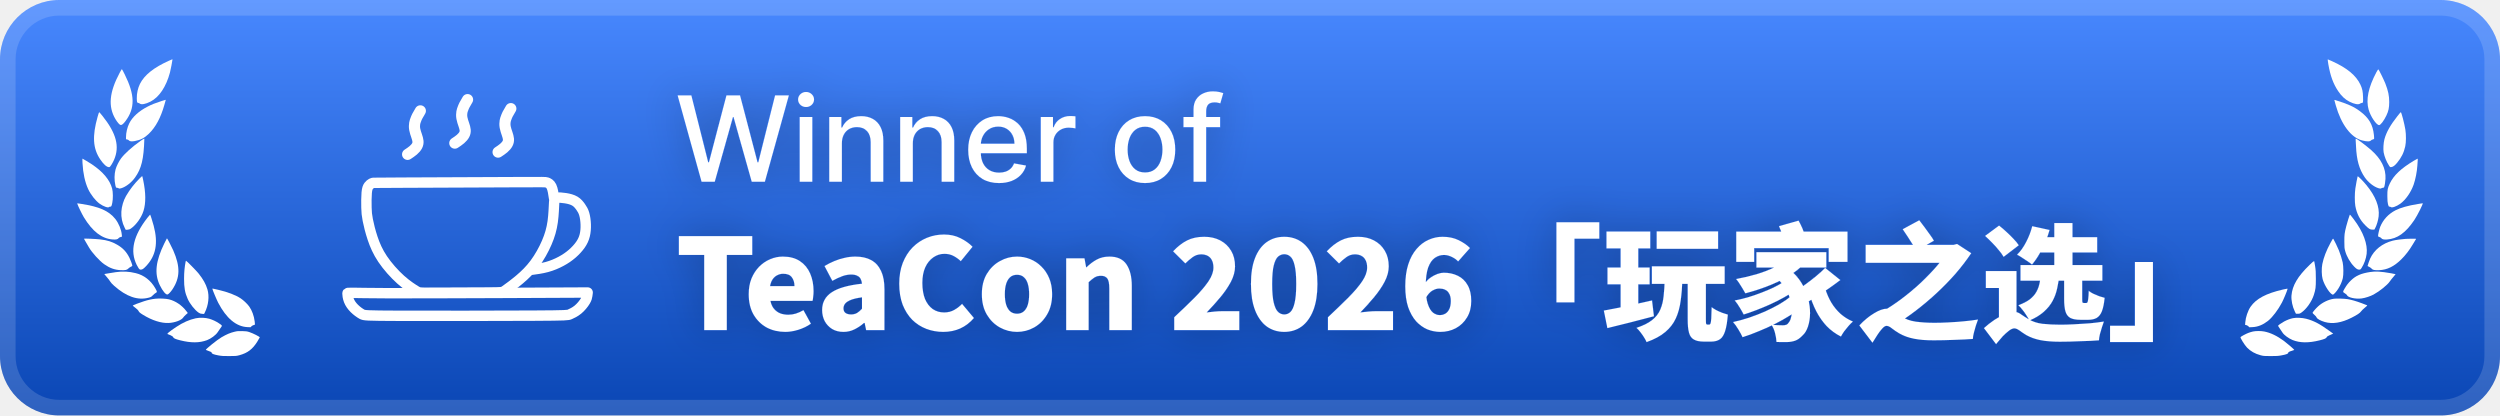
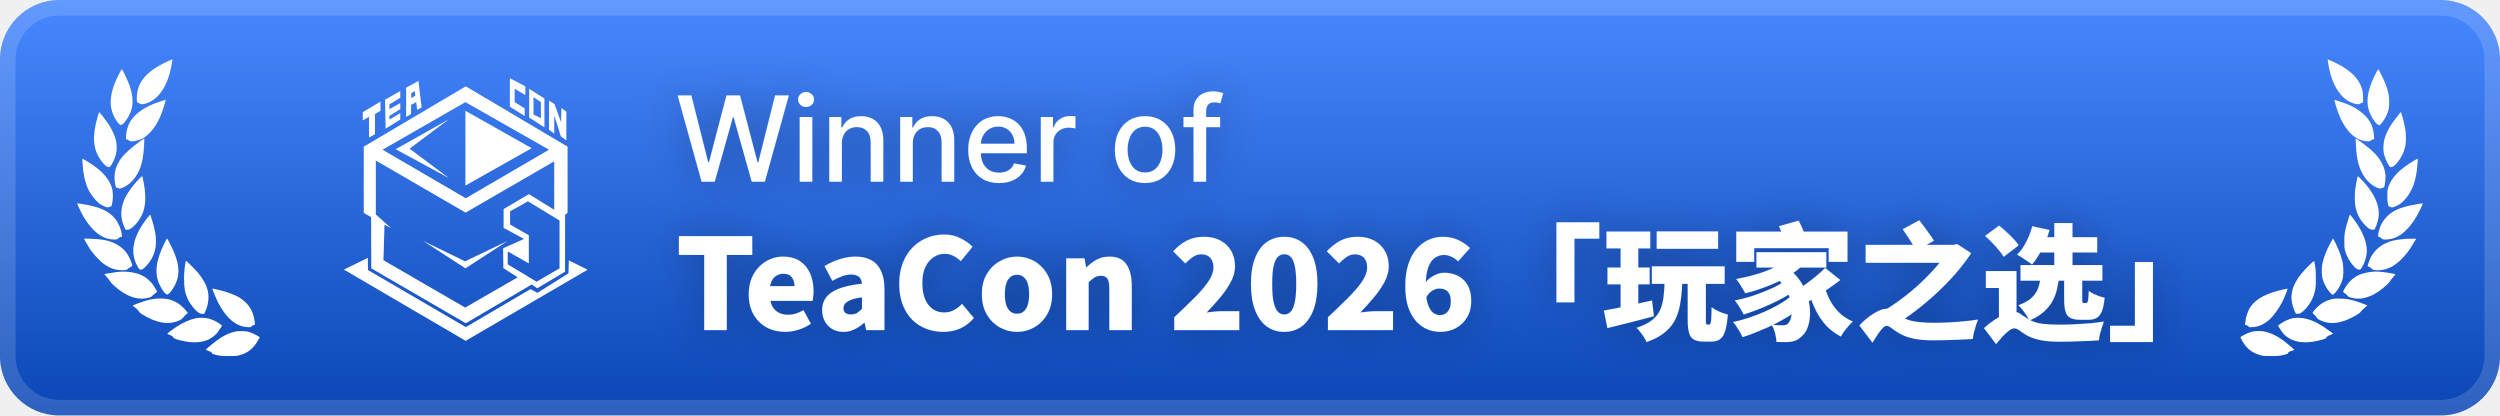
<svg xmlns="http://www.w3.org/2000/svg" width="337" height="56" viewBox="0 0 337 56" fill="none">
  <rect width="337" height="56" rx="8" fill="url(#paint0_linear_18_554)" />
  <rect x="1.05" y="1.05" width="334.9" height="53.9" rx="6.95" stroke="white" stroke-opacity="0.15" stroke-width="2.1" />
  <path d="M22.783 8.183C20.728 9.104 19.471 10.106 18.87 11.3C18.588 11.862 18.43 12.583 18.439 13.252C18.448 13.768 18.473 13.853 18.627 13.87C18.695 13.879 18.797 13.921 18.853 13.968C19.066 14.134 19.624 14.032 20.272 13.704C21.444 13.116 22.399 11.696 22.907 9.786C23.005 9.415 23.252 8.149 23.252 8.013C23.252 7.979 23.184 8.004 22.783 8.183Z" fill="white" />
  <path d="M16.137 9.799C14.73 12.438 14.551 14.348 15.561 16.053C15.809 16.471 16.099 16.812 16.244 16.846C16.401 16.888 16.619 16.722 16.913 16.326C18.226 14.578 18.196 12.805 16.802 10.008C16.614 9.629 16.444 9.317 16.427 9.317C16.41 9.317 16.278 9.535 16.137 9.799Z" fill="white" />
  <path d="M21.768 13.623C20.907 13.9 20.447 14.088 19.884 14.377C18.72 14.979 17.859 15.759 17.433 16.607C17.156 17.157 16.985 17.882 16.985 18.504V18.773L17.139 18.798C17.22 18.815 17.322 18.866 17.36 18.913C17.488 19.058 17.714 19.092 18.136 19.02C18.938 18.879 19.471 18.606 20.067 18.027C20.984 17.14 21.662 15.874 22.148 14.169C22.242 13.832 22.327 13.534 22.335 13.504C22.361 13.435 22.365 13.431 21.768 13.623Z" fill="white" />
  <path d="M13.157 15.742C12.415 18.355 12.522 20.034 13.52 21.497C13.976 22.17 14.389 22.532 14.696 22.532C14.794 22.532 14.845 22.481 15.012 22.221C15.123 22.055 15.289 21.744 15.378 21.535C16.15 19.749 15.681 17.971 13.831 15.648C13.596 15.354 13.387 15.115 13.37 15.115C13.349 15.115 13.251 15.396 13.157 15.742Z" fill="white" />
  <path d="M18.925 19.003C17.77 19.83 16.794 20.712 16.312 21.36C16.03 21.74 15.69 22.417 15.579 22.831C15.4 23.496 15.395 24.272 15.557 25.001C15.621 25.274 15.638 25.303 15.728 25.303C15.788 25.303 15.898 25.333 15.975 25.372C16.107 25.436 16.141 25.436 16.35 25.372C16.956 25.193 17.719 24.609 18.188 23.952C19.07 22.729 19.377 21.467 19.458 18.726C19.458 18.649 19.322 18.721 18.925 19.003Z" fill="white" />
  <path d="M11.12 21.966C11.192 23.351 11.452 24.558 11.887 25.495C12.232 26.237 12.884 27.068 13.426 27.456C13.954 27.836 14.607 28.062 14.705 27.904C14.717 27.878 14.786 27.861 14.854 27.861C15.007 27.861 15.037 27.81 15.135 27.35C15.25 26.817 15.238 25.87 15.114 25.41C14.803 24.255 13.895 23.168 12.399 22.157C12.079 21.944 11.149 21.382 11.115 21.382C11.102 21.382 11.102 21.646 11.12 21.966Z" fill="white" />
  <path d="M18.793 24.076C18.021 24.869 17.531 25.508 16.994 26.412C16.649 26.996 16.393 27.853 16.359 28.552C16.32 29.315 16.465 30.023 16.802 30.692L16.947 30.982L17.199 30.965C17.386 30.952 17.493 30.913 17.629 30.82C18.35 30.325 19.061 29.332 19.343 28.433C19.675 27.375 19.663 25.99 19.3 24.268C19.241 23.969 19.177 23.726 19.164 23.726C19.147 23.726 18.98 23.884 18.793 24.076Z" fill="white" />
  <path d="M10.433 27.495C10.476 27.682 11.06 28.889 11.294 29.272C12.475 31.216 13.737 32.184 15.22 32.282C15.66 32.312 15.886 32.256 15.988 32.103C16.022 32.047 16.133 31.983 16.248 31.954L16.444 31.898L16.414 31.613C16.354 30.943 15.992 30.082 15.536 29.507C14.671 28.424 13.375 27.853 10.941 27.482L10.412 27.405L10.433 27.495Z" fill="white" />
  <path d="M19.88 29.345C17.974 31.787 17.505 33.834 18.422 35.697C18.507 35.867 18.631 36.084 18.695 36.174C18.801 36.319 18.844 36.344 18.972 36.344C19.189 36.344 19.317 36.264 19.68 35.884C21.018 34.482 21.342 32.785 20.715 30.423C20.553 29.826 20.268 28.927 20.234 28.927C20.217 28.927 20.059 29.115 19.88 29.345Z" fill="white" />
  <path d="M22.169 32.772C20.976 35.198 20.788 36.899 21.547 38.455C21.922 39.23 22.361 39.755 22.583 39.695C22.715 39.661 22.996 39.371 23.226 39.034C24.288 37.449 24.322 35.961 23.35 33.744C23.141 33.267 22.544 32.124 22.506 32.124C22.497 32.124 22.348 32.418 22.169 32.772Z" fill="white" />
  <path d="M11.316 32.18C11.316 32.192 11.427 32.393 11.567 32.623C11.704 32.853 11.895 33.181 11.993 33.352C12.399 34.051 13.409 35.168 14.044 35.615C14.786 36.14 15.468 36.383 16.282 36.417C16.9 36.443 17.117 36.396 17.305 36.195C17.373 36.114 17.527 36.012 17.638 35.965C17.748 35.918 17.838 35.85 17.838 35.82C17.838 35.697 17.612 35.078 17.454 34.759C17.049 33.944 16.563 33.429 15.783 32.981C15.071 32.572 14.47 32.384 13.511 32.273C12.94 32.205 11.316 32.133 11.316 32.18Z" fill="white" />
  <path d="M25.025 35.266C24.885 35.965 24.816 36.69 24.812 37.559C24.808 38.783 24.931 39.469 25.302 40.296C25.601 40.965 26.266 41.801 26.769 42.142C26.939 42.261 27.033 42.291 27.246 42.304L27.511 42.321L27.613 42.117C28.103 41.145 28.239 39.942 27.962 39.009C27.749 38.288 27.387 37.64 26.76 36.856C26.483 36.507 25.145 35.151 25.081 35.151C25.064 35.151 25.038 35.202 25.025 35.266Z" fill="white" />
  <path d="M15.621 36.685C15.327 36.728 14.862 36.801 14.581 36.852C14.304 36.899 14.069 36.941 14.057 36.941C14.048 36.941 14.197 37.12 14.389 37.338C14.581 37.555 14.79 37.828 14.854 37.947C14.926 38.08 15.127 38.297 15.391 38.531C17.041 39.994 18.571 40.518 20.033 40.13C20.345 40.049 20.396 40.019 20.609 39.802C20.737 39.67 20.916 39.525 21.005 39.478C21.201 39.376 21.197 39.333 20.946 38.885C20.336 37.807 19.424 37.095 18.307 36.822C17.378 36.592 16.559 36.553 15.621 36.685Z" fill="white" />
  <path d="M28.623 38.919C28.623 39.022 29.203 40.407 29.412 40.808C30.503 42.905 31.842 44.022 33.338 44.095L33.769 44.112L33.901 43.984C33.978 43.911 34.105 43.839 34.186 43.822C34.267 43.809 34.348 43.779 34.357 43.758C34.37 43.741 34.357 43.545 34.331 43.327C34.242 42.581 33.969 41.844 33.594 41.315C33.359 40.983 32.818 40.467 32.46 40.232C31.765 39.772 30.712 39.367 29.433 39.069C28.709 38.902 28.623 38.885 28.623 38.919Z" fill="white" />
  <path d="M20.963 40.266C20.451 40.322 19.978 40.424 19.394 40.612C18.742 40.821 17.906 41.145 17.893 41.191C17.889 41.209 18.051 41.349 18.252 41.498C18.477 41.669 18.639 41.827 18.669 41.903C18.742 42.078 18.857 42.176 19.27 42.432C20.507 43.195 21.739 43.587 22.762 43.536C23.567 43.493 24.467 43.161 24.68 42.824C24.735 42.739 24.897 42.56 25.047 42.428L25.315 42.193L25.136 41.959C24.531 41.157 23.665 40.569 22.779 40.352C22.361 40.249 21.496 40.211 20.963 40.266Z" fill="white" />
  <path d="M26.385 42.905C25.524 43.089 24.659 43.472 23.75 44.078C22.77 44.734 22.408 45.041 22.617 45.041C22.642 45.041 22.8 45.105 22.975 45.186C23.201 45.288 23.303 45.365 23.341 45.45C23.422 45.616 23.614 45.702 24.296 45.876C25.754 46.243 26.884 46.234 27.903 45.855C28.431 45.655 29.079 45.177 29.331 44.798C29.42 44.666 29.595 44.414 29.719 44.235C29.987 43.864 30 43.907 29.497 43.57C29.096 43.302 28.678 43.11 28.218 42.969C27.698 42.816 26.948 42.79 26.385 42.905Z" fill="white" />
  <path d="M31.628 44.717C31.023 44.862 30.567 45.054 29.842 45.476C29.271 45.808 27.677 47.096 27.749 47.168C27.766 47.181 27.945 47.249 28.146 47.322C28.457 47.428 28.521 47.467 28.529 47.547C28.551 47.693 28.798 47.786 29.433 47.906C29.885 47.987 30.107 48.004 30.904 47.999C31.786 47.999 31.867 47.991 32.268 47.884C33.372 47.586 34.046 47.074 34.676 46.064C34.864 45.761 35.017 45.497 35.017 45.48C35.017 45.386 34.118 44.93 33.611 44.764C33.304 44.661 33.159 44.645 32.652 44.632C32.136 44.619 31.995 44.627 31.628 44.717Z" fill="white" />
-   <path d="M54.944 20.808C55.216 20.629 55.488 20.45 55.713 20.256C55.939 20.061 56.118 19.851 56.224 19.647C56.329 19.444 56.361 19.247 56.343 19.036C56.324 18.825 56.256 18.599 56.163 18.324C56.07 18.048 55.953 17.724 55.901 17.421C55.849 17.118 55.864 16.838 55.9 16.63C55.935 16.422 55.992 16.286 56.042 16.154C56.092 16.021 56.133 15.892 56.236 15.69C56.339 15.489 56.502 15.216 56.665 14.943" stroke="white" stroke-width="1.5" stroke-linecap="round" />
-   <path d="M67.14 20.506C67.412 20.327 67.684 20.148 67.909 19.953C68.135 19.759 68.314 19.548 68.419 19.345C68.525 19.142 68.557 18.945 68.538 18.734C68.52 18.523 68.451 18.297 68.359 18.021C68.266 17.746 68.148 17.421 68.097 17.119C68.045 16.816 68.06 16.535 68.095 16.328C68.131 16.119 68.188 15.984 68.238 15.852C68.287 15.719 68.329 15.59 68.432 15.388C68.534 15.187 68.698 14.914 68.861 14.64" stroke="white" stroke-width="1.5" stroke-linecap="round" />
-   <path d="M61.307 19.294C61.579 19.115 61.85 18.936 62.076 18.741C62.301 18.547 62.481 18.336 62.586 18.133C62.692 17.93 62.723 17.733 62.705 17.522C62.687 17.311 62.618 17.085 62.525 16.809C62.432 16.534 62.315 16.209 62.264 15.906C62.212 15.604 62.226 15.323 62.262 15.115C62.298 14.907 62.355 14.772 62.404 14.639C62.454 14.507 62.496 14.377 62.599 14.176C62.701 13.975 62.864 13.701 63.028 13.428" stroke="white" stroke-width="1.5" stroke-linecap="round" />
-   <path d="M78.891 39.432C78.565 39.434 57.682 39.544 52.279 39.523C46.877 39.502 46.839 39.402 46.839 39.554C46.839 39.706 46.877 40.11 47.026 40.497C47.175 40.884 47.435 41.255 47.77 41.585C48.104 41.915 48.498 42.195 48.791 42.356C49.084 42.517 49.268 42.555 53.849 42.57C58.431 42.584 67.409 42.574 71.941 42.55C76.474 42.527 76.561 42.489 76.815 42.375C77.07 42.261 77.493 42.071 77.894 41.743C78.295 41.416 78.675 40.95 78.886 40.594C79.098 40.238 79.128 40.063 79.163 39.836C79.198 39.609 79.206 39.535 79.217 39.431C79.217 39.431 79.217 39.431 78.891 39.432Z" stroke="white" stroke-width="1.4" stroke-linecap="round" stroke-linejoin="round" />
-   <path d="M74.69 26.733C74.603 26.12 74.516 25.507 74.338 25.141C74.16 24.774 73.891 24.656 73.71 24.596C73.528 24.537 73.434 24.536 69.588 24.553C65.742 24.569 58.145 24.603 54.317 24.62C50.489 24.637 50.43 24.639 50.359 24.645C50.288 24.652 50.205 24.663 50.088 24.725C49.971 24.786 49.821 24.897 49.697 25.063C49.574 25.229 49.48 25.443 49.432 25.978C49.384 26.513 49.382 27.365 49.398 27.987C49.413 28.609 49.447 29 49.575 29.651C49.702 30.302 49.924 31.211 50.228 32.121C50.533 33.031 50.921 33.941 51.575 34.914C52.23 35.888 53.152 36.926 54.012 37.696C54.873 38.466 55.672 38.968 56.087 39.219C56.502 39.47 56.534 39.47 58.402 39.464C60.27 39.458 63.974 39.447 65.841 39.435C67.709 39.423 67.741 39.411 68.142 39.125C68.543 38.84 69.314 38.281 70.044 37.665C70.774 37.049 71.462 36.377 72.091 35.53C72.72 34.684 73.29 33.663 73.702 32.706C74.115 31.749 74.366 30.871 74.504 29.89C74.642 28.909 74.666 27.817 74.702 27.251C74.738 26.685 74.785 26.637 75.042 26.627C75.3 26.616 75.766 26.643 76.229 26.715C76.692 26.788 77.151 26.907 77.499 27.116C77.847 27.326 78.085 27.627 78.282 27.909C78.48 28.191 78.638 28.454 78.753 28.843C78.868 29.233 78.941 29.747 78.957 30.259C78.974 30.771 78.935 31.28 78.823 31.733C78.711 32.186 78.527 32.583 78.239 32.995C77.95 33.406 77.559 33.831 77.123 34.208C76.686 34.586 76.205 34.916 75.637 35.221C75.07 35.526 74.415 35.806 73.713 35.996C73.011 36.186 72.261 36.287 71.511 36.387" stroke="white" stroke-width="1.4" stroke-linecap="round" />
+   <path d="M68.727 10.542V14.381L70.733 15.645V14.603L69.374 13.766V11.964L70.813 12.817V11.637L68.727 10.542Z" fill="white" />
+   <path d="M71.333 11.98V15.851L73.388 17.163V13.275L71.333 11.98ZM72.915 15.93L71.919 15.441V13.094L72.915 13.766V15.93Z" fill="white" />
+   <path d="M74.003 13.559V17.494L74.714 18.016V15.567L75.6 18.38L76.343 18.917V15.045L75.678 14.572L75.632 16.467L74.747 14.034L74.003 13.559Z" fill="white" />
+   <path d="M48.902 15.114L51.288 13.692V14.934L50.546 15.367V18.1L49.739 18.542V15.745L48.902 16.236V15.114Z" fill="white" />
+   <path d="M51.905 13.439L53.958 12.27V13.17L52.489 14.07V14.719L53.958 13.897V14.719L52.489 15.619V16.117L53.958 15.241V16.117L51.983 17.342L51.905 13.439Z" fill="white" />
+   <path d="M56.408 10.911L54.749 11.811V15.761L55.413 15.381V14.148L56.093 13.764L56.235 14.805L56.835 14.497L56.408 10.909V10.911ZM55.428 13.233V12.569L55.917 12.269L55.98 12.9L55.427 13.231L55.428 13.233Z" fill="white" />
+   <path d="M57.035 32.473L62.738 36.17L68.442 32.473L62.686 35.223L57.035 32.473Z" fill="white" />
+   <path d="M53.336 20.117L60.51 24.005L55.211 20.039L60.51 16.072L53.336 20.117Z" fill="white" />
+   <path d="M62.738 14.934V25.016L71.666 19.975L62.738 14.934Z" fill="white" />
+   <path d="M62.786 11.637L49.035 19.769V28.702L50.027 29.273L50.047 36.17L62.788 43.575L71.668 38.35L72.421 38.856L76.171 36.623V28.955L76.508 28.702V19.769L62.786 11.637ZM62.738 13.766L74.003 20.181L62.785 26.723L51.566 20.181L62.736 13.766H62.738ZM62.702 41.459L51.689 35.077L51.831 30.305L52.716 30.747L50.661 28.914V21.645L62.764 28.661L74.71 21.741V28.283L71.297 26.166L67.891 28.181L67.885 30.716L70.628 32.209L67.821 33.464L67.85 36.139L69.78 37.383L62.702 41.459ZM75.427 36.17L72.33 37.972L68.442 35.633V33.895L71.286 35.506V31.714L68.758 30.261V28.491L71.16 27.131L75.425 29.722V36.169L75.427 36.17Z" fill="white" />
+   <path d="M49.582 34.759L46.358 36.339L62.771 45.945L79.202 36.361L76.674 35.097L76.632 36.845L72.439 39.478L71.513 38.973L62.786 44.092L49.603 36.403L49.582 34.759Z" fill="white" />
  <g filter="url(#filter0_d_18_554)">
    <path d="M94.574 24.5L91.347 12.864H93.194L95.461 21.875H95.569L97.927 12.864H99.756L102.114 21.881H102.222L104.483 12.864H106.336L103.103 24.5H101.336L98.887 15.784H98.796L96.347 24.5H94.574ZM107.8 24.5V15.773H109.499V24.5H107.8ZM108.658 14.426C108.363 14.426 108.109 14.328 107.897 14.131C107.689 13.93 107.584 13.691 107.584 13.415C107.584 13.134 107.689 12.896 107.897 12.699C108.109 12.498 108.363 12.398 108.658 12.398C108.954 12.398 109.206 12.498 109.414 12.699C109.626 12.896 109.732 13.134 109.732 13.415C109.732 13.691 109.626 13.93 109.414 14.131C109.206 14.328 108.954 14.426 108.658 14.426ZM113.483 19.318V24.5H111.785V15.773H113.415V17.193H113.523C113.724 16.731 114.038 16.36 114.466 16.079C114.898 15.799 115.442 15.659 116.097 15.659C116.692 15.659 117.213 15.784 117.66 16.034C118.107 16.28 118.453 16.648 118.699 17.136C118.946 17.625 119.069 18.229 119.069 18.949V24.5H117.37V19.153C117.37 18.521 117.205 18.026 116.876 17.671C116.546 17.311 116.093 17.131 115.518 17.131C115.124 17.131 114.773 17.216 114.466 17.386C114.163 17.557 113.923 17.807 113.745 18.136C113.571 18.462 113.483 18.856 113.483 19.318ZM123.046 19.318V24.5H121.347V15.773H122.978V17.193H123.086C123.287 16.731 123.601 16.36 124.029 16.079C124.461 15.799 125.004 15.659 125.66 15.659C126.254 15.659 126.775 15.784 127.222 16.034C127.669 16.28 128.016 16.648 128.262 17.136C128.508 17.625 128.631 18.229 128.631 18.949V24.5H126.932V19.153C126.932 18.521 126.768 18.026 126.438 17.671C126.108 17.311 125.656 17.131 125.08 17.131C124.686 17.131 124.336 17.216 124.029 17.386C123.726 17.557 123.485 17.807 123.307 18.136C123.133 18.462 123.046 18.856 123.046 19.318ZM134.671 24.676C133.811 24.676 133.071 24.492 132.449 24.125C131.832 23.754 131.355 23.233 131.018 22.562C130.684 21.888 130.518 21.099 130.518 20.193C130.518 19.299 130.684 18.511 131.018 17.829C131.355 17.148 131.824 16.616 132.427 16.233C133.033 15.85 133.741 15.659 134.552 15.659C135.044 15.659 135.521 15.741 135.983 15.903C136.446 16.066 136.86 16.322 137.228 16.671C137.595 17.019 137.885 17.472 138.097 18.028C138.309 18.581 138.415 19.254 138.415 20.046V20.648H131.478V19.375H136.751C136.751 18.928 136.66 18.532 136.478 18.188C136.296 17.839 136.04 17.564 135.711 17.364C135.385 17.163 135.002 17.062 134.563 17.062C134.086 17.062 133.669 17.18 133.313 17.415C132.961 17.646 132.688 17.949 132.495 18.324C132.305 18.695 132.211 19.099 132.211 19.534V20.528C132.211 21.112 132.313 21.608 132.518 22.017C132.726 22.426 133.016 22.739 133.387 22.954C133.758 23.167 134.192 23.273 134.688 23.273C135.01 23.273 135.304 23.227 135.569 23.136C135.834 23.042 136.063 22.901 136.256 22.716C136.449 22.53 136.597 22.301 136.699 22.028L138.307 22.318C138.179 22.792 137.947 23.206 137.614 23.562C137.285 23.915 136.87 24.189 136.37 24.386C135.874 24.579 135.307 24.676 134.671 24.676ZM140.3 24.5V15.773H141.942V17.159H142.033C142.192 16.689 142.473 16.32 142.874 16.051C143.279 15.778 143.738 15.642 144.249 15.642C144.355 15.642 144.48 15.646 144.624 15.653C144.772 15.661 144.887 15.671 144.971 15.682V17.307C144.903 17.288 144.781 17.267 144.607 17.244C144.433 17.218 144.259 17.204 144.084 17.204C143.683 17.204 143.325 17.29 143.01 17.46C142.7 17.627 142.454 17.86 142.272 18.159C142.09 18.454 141.999 18.792 141.999 19.171V24.5H140.3ZM154.351 24.676C153.533 24.676 152.819 24.489 152.209 24.114C151.599 23.739 151.126 23.214 150.789 22.54C150.452 21.866 150.283 21.078 150.283 20.176C150.283 19.271 150.452 18.479 150.789 17.801C151.126 17.123 151.599 16.597 152.209 16.222C152.819 15.847 153.533 15.659 154.351 15.659C155.17 15.659 155.884 15.847 156.493 16.222C157.103 16.597 157.577 17.123 157.914 17.801C158.251 18.479 158.42 19.271 158.42 20.176C158.42 21.078 158.251 21.866 157.914 22.54C157.577 23.214 157.103 23.739 156.493 24.114C155.884 24.489 155.17 24.676 154.351 24.676ZM154.357 23.25C154.887 23.25 155.327 23.11 155.675 22.829C156.024 22.549 156.281 22.176 156.448 21.71C156.618 21.244 156.704 20.731 156.704 20.171C156.704 19.614 156.618 19.102 156.448 18.636C156.281 18.167 156.024 17.79 155.675 17.506C155.327 17.222 154.887 17.079 154.357 17.079C153.823 17.079 153.38 17.222 153.028 17.506C152.679 17.79 152.42 18.167 152.249 18.636C152.082 19.102 151.999 19.614 151.999 20.171C151.999 20.731 152.082 21.244 152.249 21.71C152.42 22.176 152.679 22.549 153.028 22.829C153.38 23.11 153.823 23.25 154.357 23.25ZM164.469 15.773V17.136H159.537V15.773H164.469ZM160.89 24.5V14.761C160.89 14.216 161.009 13.763 161.248 13.403C161.486 13.04 161.803 12.769 162.197 12.591C162.59 12.409 163.019 12.318 163.481 12.318C163.822 12.318 164.113 12.347 164.356 12.403C164.598 12.456 164.778 12.506 164.895 12.551L164.498 13.926C164.418 13.903 164.316 13.877 164.191 13.847C164.066 13.812 163.914 13.796 163.736 13.796C163.323 13.796 163.028 13.898 162.85 14.102C162.676 14.307 162.589 14.602 162.589 14.989V24.5H160.89Z" fill="white" />
    <path d="M94.928 44.5V34.368H91.511V31.835H101.405V34.368H97.971V44.5H94.928ZM105.858 44.738C104.929 44.738 104.09 44.54 103.342 44.143C102.605 43.735 102.016 43.151 101.574 42.392C101.143 41.633 100.928 40.72 100.928 39.655C100.928 38.873 101.053 38.17 101.302 37.547C101.563 36.924 101.908 36.391 102.339 35.949C102.781 35.507 103.274 35.173 103.818 34.946C104.373 34.708 104.94 34.589 105.518 34.589C106.447 34.589 107.218 34.793 107.83 35.201C108.442 35.609 108.901 36.164 109.207 36.867C109.513 37.57 109.666 38.363 109.666 39.247C109.666 39.519 109.649 39.774 109.615 40.012C109.592 40.25 109.564 40.431 109.53 40.556H103.852C103.943 40.998 104.101 41.355 104.328 41.627C104.555 41.899 104.832 42.103 105.161 42.239C105.49 42.364 105.858 42.426 106.266 42.426C106.617 42.426 106.957 42.375 107.286 42.273C107.615 42.171 107.955 42.018 108.306 41.814L109.309 43.633C108.81 43.984 108.249 44.256 107.626 44.449C107.014 44.642 106.425 44.738 105.858 44.738ZM103.801 38.567H107.099C107.099 38.091 106.98 37.694 106.742 37.377C106.515 37.06 106.124 36.901 105.569 36.901C105.297 36.901 105.036 36.963 104.787 37.088C104.549 37.201 104.339 37.383 104.158 37.632C103.988 37.87 103.869 38.182 103.801 38.567ZM113.698 44.738C113.109 44.738 112.599 44.608 112.168 44.347C111.738 44.075 111.403 43.718 111.165 43.276C110.939 42.823 110.825 42.33 110.825 41.797C110.825 40.777 111.25 39.984 112.1 39.417C112.95 38.839 114.316 38.448 116.197 38.244C116.175 37.983 116.112 37.762 116.01 37.581C115.908 37.388 115.75 37.247 115.534 37.156C115.33 37.054 115.064 37.003 114.735 37.003C114.35 37.003 113.953 37.077 113.545 37.224C113.137 37.371 112.69 37.581 112.202 37.853L111.148 35.864C111.579 35.603 112.015 35.382 112.457 35.201C112.911 35.008 113.375 34.861 113.851 34.759C114.327 34.646 114.815 34.589 115.313 34.589C116.152 34.589 116.86 34.748 117.438 35.065C118.016 35.382 118.458 35.87 118.764 36.527C119.07 37.173 119.223 38 119.223 39.009V44.5H116.758L116.554 43.531H116.469C116.073 43.882 115.642 44.171 115.177 44.398C114.724 44.625 114.231 44.738 113.698 44.738ZM114.735 42.392C115.041 42.392 115.308 42.324 115.534 42.188C115.761 42.052 115.982 41.865 116.197 41.627V40.08C115.574 40.159 115.075 40.273 114.701 40.42C114.339 40.567 114.078 40.737 113.919 40.93C113.772 41.123 113.698 41.332 113.698 41.559C113.698 41.842 113.789 42.052 113.97 42.188C114.163 42.324 114.418 42.392 114.735 42.392ZM127.153 44.738C126.348 44.738 125.589 44.602 124.875 44.33C124.161 44.058 123.526 43.65 122.971 43.106C122.427 42.551 121.996 41.871 121.679 41.066C121.373 40.25 121.22 39.309 121.22 38.244C121.22 37.19 121.379 36.255 121.696 35.439C122.025 34.612 122.467 33.915 123.022 33.348C123.589 32.781 124.235 32.351 124.96 32.056C125.685 31.761 126.45 31.614 127.255 31.614C128.082 31.614 128.819 31.778 129.465 32.107C130.122 32.436 130.666 32.821 131.097 33.263L129.516 35.201C129.199 34.906 128.864 34.668 128.513 34.487C128.162 34.306 127.759 34.215 127.306 34.215C126.762 34.215 126.263 34.374 125.81 34.691C125.357 34.997 124.994 35.445 124.722 36.034C124.461 36.612 124.331 37.315 124.331 38.142C124.331 38.981 124.45 39.7 124.688 40.301C124.937 40.89 125.283 41.344 125.725 41.661C126.167 41.967 126.683 42.12 127.272 42.12C127.782 42.12 128.235 42.007 128.632 41.78C129.04 41.553 129.391 41.281 129.686 40.964L131.284 42.868C130.751 43.491 130.134 43.962 129.431 44.279C128.74 44.585 127.98 44.738 127.153 44.738ZM137.098 44.738C136.282 44.738 135.511 44.54 134.786 44.143C134.06 43.735 133.471 43.151 133.018 42.392C132.576 41.633 132.355 40.72 132.355 39.655C132.355 38.59 132.576 37.683 133.018 36.935C133.471 36.176 134.06 35.598 134.786 35.201C135.511 34.793 136.282 34.589 137.098 34.589C137.71 34.589 138.299 34.702 138.866 34.929C139.432 35.156 139.937 35.49 140.379 35.932C140.821 36.363 141.172 36.89 141.433 37.513C141.693 38.136 141.824 38.85 141.824 39.655C141.824 40.72 141.597 41.633 141.144 42.392C140.702 43.151 140.118 43.735 139.393 44.143C138.679 44.54 137.914 44.738 137.098 44.738ZM137.098 42.29C137.472 42.29 137.778 42.182 138.016 41.967C138.265 41.752 138.446 41.446 138.56 41.049C138.673 40.652 138.73 40.188 138.73 39.655C138.73 39.122 138.673 38.663 138.56 38.278C138.446 37.881 138.265 37.575 138.016 37.36C137.778 37.145 137.472 37.037 137.098 37.037C136.724 37.037 136.412 37.145 136.163 37.36C135.925 37.575 135.743 37.881 135.619 38.278C135.505 38.663 135.449 39.122 135.449 39.655C135.449 40.188 135.505 40.652 135.619 41.049C135.743 41.446 135.925 41.752 136.163 41.967C136.412 42.182 136.724 42.29 137.098 42.29ZM143.723 44.5V34.827H146.188L146.409 36.034H146.46C146.857 35.637 147.304 35.297 147.803 35.014C148.313 34.731 148.897 34.589 149.554 34.589C150.608 34.589 151.373 34.94 151.849 35.643C152.325 36.346 152.563 37.303 152.563 38.516V44.5H149.537V38.89C149.537 38.221 149.446 37.768 149.265 37.53C149.084 37.292 148.8 37.173 148.415 37.173C148.075 37.173 147.786 37.247 147.548 37.394C147.31 37.541 147.044 37.757 146.749 38.04V44.5H143.723ZM158.287 44.5V42.766C159.307 41.814 160.214 40.941 161.007 40.148C161.812 39.343 162.441 38.607 162.894 37.938C163.348 37.269 163.574 36.646 163.574 36.068C163.574 35.671 163.506 35.343 163.37 35.082C163.246 34.821 163.059 34.623 162.809 34.487C162.56 34.351 162.265 34.283 161.925 34.283C161.495 34.283 161.104 34.413 160.752 34.674C160.412 34.923 160.089 35.201 159.783 35.507L158.134 33.875C158.758 33.218 159.387 32.73 160.021 32.413C160.667 32.084 161.438 31.92 162.333 31.92C163.149 31.92 163.869 32.084 164.492 32.413C165.116 32.742 165.603 33.206 165.954 33.807C166.306 34.396 166.481 35.093 166.481 35.898C166.481 36.578 166.294 37.275 165.92 37.989C165.546 38.692 165.065 39.394 164.475 40.097C163.897 40.788 163.291 41.463 162.656 42.12C162.974 42.075 163.325 42.035 163.71 42.001C164.107 41.967 164.447 41.95 164.73 41.95H167.059V44.5H158.287ZM173.118 44.738C172.222 44.738 171.435 44.494 170.755 44.007C170.086 43.508 169.565 42.783 169.191 41.831C168.817 40.868 168.63 39.683 168.63 38.278C168.63 36.873 168.817 35.7 169.191 34.759C169.565 33.818 170.086 33.11 170.755 32.634C171.435 32.158 172.222 31.92 173.118 31.92C174.013 31.92 174.795 32.158 175.464 32.634C176.132 33.11 176.654 33.818 177.028 34.759C177.402 35.7 177.589 36.873 177.589 38.278C177.589 39.683 177.402 40.868 177.028 41.831C176.654 42.783 176.132 43.508 175.464 44.007C174.795 44.494 174.013 44.738 173.118 44.738ZM173.118 42.392C173.424 42.392 173.696 42.284 173.934 42.069C174.183 41.842 174.376 41.434 174.512 40.845C174.659 40.244 174.733 39.389 174.733 38.278C174.733 37.167 174.659 36.323 174.512 35.745C174.376 35.167 174.183 34.776 173.934 34.572C173.696 34.368 173.424 34.266 173.118 34.266C172.823 34.266 172.551 34.368 172.302 34.572C172.052 34.776 171.854 35.167 171.707 35.745C171.559 36.323 171.486 37.167 171.486 38.278C171.486 39.389 171.559 40.244 171.707 40.845C171.854 41.434 172.052 41.842 172.302 42.069C172.551 42.284 172.823 42.392 173.118 42.392ZM179.006 44.5V42.766C180.026 41.814 180.933 40.941 181.726 40.148C182.531 39.343 183.16 38.607 183.613 37.938C184.066 37.269 184.293 36.646 184.293 36.068C184.293 35.671 184.225 35.343 184.089 35.082C183.964 34.821 183.777 34.623 183.528 34.487C183.279 34.351 182.984 34.283 182.644 34.283C182.213 34.283 181.822 34.413 181.471 34.674C181.131 34.923 180.808 35.201 180.502 35.507L178.853 33.875C179.476 33.218 180.105 32.73 180.74 32.413C181.386 32.084 182.157 31.92 183.052 31.92C183.868 31.92 184.588 32.084 185.211 32.413C185.834 32.742 186.322 33.206 186.673 33.807C187.024 34.396 187.2 35.093 187.2 35.898C187.2 36.578 187.013 37.275 186.639 37.989C186.265 38.692 185.783 39.394 185.194 40.097C184.616 40.788 184.01 41.463 183.375 42.12C183.692 42.075 184.044 42.035 184.429 42.001C184.826 41.967 185.166 41.95 185.449 41.95H187.778V44.5H179.006ZM194.159 44.738C193.559 44.738 192.975 44.625 192.408 44.398C191.853 44.16 191.349 43.797 190.895 43.31C190.453 42.811 190.096 42.177 189.824 41.406C189.564 40.624 189.433 39.683 189.433 38.584C189.433 37.439 189.569 36.453 189.841 35.626C190.113 34.787 190.487 34.096 190.963 33.552C191.439 32.997 191.978 32.589 192.578 32.328C193.179 32.056 193.802 31.92 194.448 31.92C195.287 31.92 196.012 32.073 196.624 32.379C197.248 32.685 197.758 33.036 198.154 33.433L196.556 35.235C196.352 35.008 196.075 34.81 195.723 34.64C195.372 34.459 195.015 34.368 194.652 34.368C194.199 34.368 193.785 34.498 193.411 34.759C193.037 35.02 192.737 35.456 192.51 36.068C192.295 36.68 192.187 37.519 192.187 38.584C192.187 39.604 192.278 40.397 192.459 40.964C192.652 41.531 192.89 41.927 193.173 42.154C193.468 42.369 193.768 42.477 194.074 42.477C194.346 42.477 194.596 42.415 194.822 42.29C195.049 42.154 195.23 41.95 195.366 41.678C195.502 41.395 195.57 41.026 195.57 40.573C195.57 40.142 195.497 39.808 195.349 39.57C195.213 39.321 195.026 39.145 194.788 39.043C194.562 38.941 194.307 38.89 194.023 38.89C193.717 38.89 193.4 38.986 193.071 39.179C192.754 39.36 192.465 39.689 192.204 40.165L192.068 38.21C192.284 37.904 192.539 37.643 192.833 37.428C193.139 37.213 193.451 37.048 193.768 36.935C194.086 36.822 194.369 36.765 194.618 36.765C195.321 36.765 195.95 36.901 196.505 37.173C197.072 37.445 197.514 37.864 197.831 38.431C198.16 38.986 198.324 39.7 198.324 40.573C198.324 41.434 198.132 42.177 197.746 42.8C197.372 43.423 196.868 43.905 196.233 44.245C195.61 44.574 194.919 44.738 194.159 44.738ZM209.806 29.965H215.586V32.175H212.237V40.76H209.806V29.965ZM216.555 31.206H222.454V33.484H216.555V31.206ZM216.691 36.068H222.369V38.329H216.691V36.068ZM216.198 41.865C216.753 41.763 217.382 41.644 218.085 41.508C218.799 41.361 219.547 41.202 220.329 41.032C221.122 40.851 221.91 40.675 222.692 40.505L222.947 42.63C221.87 42.913 220.782 43.197 219.683 43.48C218.583 43.752 217.58 44.001 216.674 44.228L216.198 41.865ZM223.321 31.189H231.6V33.535H223.321V31.189ZM222.675 35.898H232.484V38.261H222.675V35.898ZM224.409 37.615H226.789C226.755 38.68 226.675 39.655 226.551 40.539C226.437 41.412 226.222 42.199 225.905 42.902C225.587 43.605 225.111 44.222 224.477 44.755C223.853 45.288 223.015 45.741 221.961 46.115C221.881 45.922 221.762 45.701 221.604 45.452C221.456 45.214 221.292 44.982 221.111 44.755C220.941 44.528 220.771 44.341 220.601 44.194C221.496 43.899 222.193 43.554 222.692 43.157C223.202 42.76 223.57 42.296 223.797 41.763C224.035 41.23 224.188 40.624 224.256 39.944C224.335 39.253 224.386 38.476 224.409 37.615ZM227.503 37.564H229.951V43.072C229.951 43.378 229.962 43.571 229.985 43.65C230.007 43.718 230.058 43.752 230.138 43.752C230.16 43.752 230.189 43.752 230.223 43.752C230.257 43.752 230.291 43.752 230.325 43.752C230.37 43.752 230.398 43.752 230.41 43.752C230.489 43.752 230.546 43.701 230.58 43.599C230.625 43.486 230.659 43.259 230.682 42.919C230.704 42.579 230.721 42.075 230.733 41.406C230.891 41.542 231.101 41.678 231.362 41.814C231.622 41.95 231.889 42.069 232.161 42.171C232.444 42.273 232.693 42.352 232.909 42.409C232.841 43.338 232.722 44.069 232.552 44.602C232.393 45.135 232.161 45.509 231.855 45.724C231.549 45.939 231.158 46.047 230.682 46.047C230.602 46.047 230.517 46.047 230.427 46.047C230.347 46.047 230.262 46.047 230.172 46.047C230.081 46.047 229.996 46.047 229.917 46.047C229.837 46.047 229.758 46.047 229.679 46.047C229.089 46.047 228.636 45.951 228.319 45.758C228.001 45.577 227.786 45.265 227.673 44.823C227.559 44.392 227.503 43.814 227.503 43.089V37.564ZM218.459 32.107H220.839V42.086L218.459 42.426V32.107ZM234.048 31.223H249.042V35.303H246.509V33.45H236.462V35.303H234.048V31.223ZM236.768 33.994H246.186V36.068H236.768V33.994ZM239.267 37.309L241.171 36.289C241.851 36.822 242.4 37.428 242.82 38.108C243.239 38.788 243.539 39.485 243.721 40.199C243.913 40.913 244.004 41.604 243.993 42.273C243.981 42.93 243.885 43.52 243.704 44.041C243.534 44.551 243.296 44.942 242.99 45.214C242.672 45.554 242.349 45.786 242.021 45.911C241.692 46.036 241.29 46.104 240.814 46.115C240.621 46.126 240.406 46.126 240.168 46.115C239.941 46.115 239.709 46.109 239.471 46.098C239.459 45.758 239.397 45.367 239.284 44.925C239.182 44.494 239.017 44.109 238.791 43.769C239.097 43.803 239.374 43.826 239.624 43.837C239.884 43.848 240.122 43.854 240.338 43.854C240.53 43.854 240.689 43.826 240.814 43.769C240.95 43.712 241.069 43.593 241.171 43.412C241.295 43.265 241.392 43.027 241.46 42.698C241.539 42.369 241.562 41.99 241.528 41.559C241.505 41.117 241.414 40.647 241.256 40.148C241.108 39.649 240.87 39.156 240.542 38.669C240.224 38.182 239.799 37.728 239.267 37.309ZM241.137 34.725L243.177 35.575C242.565 36.21 241.828 36.782 240.967 37.292C240.105 37.791 239.182 38.227 238.196 38.601C237.221 38.975 236.246 39.287 235.272 39.536C235.192 39.377 235.079 39.179 234.932 38.941C234.784 38.692 234.631 38.448 234.473 38.21C234.314 37.961 234.167 37.762 234.031 37.615C234.96 37.445 235.878 37.23 236.785 36.969C237.691 36.697 238.524 36.374 239.284 36C240.043 35.615 240.661 35.19 241.137 34.725ZM240.338 38.057L241.885 39.213C241.465 39.508 240.978 39.808 240.423 40.114C239.879 40.42 239.295 40.715 238.672 40.998C238.048 41.281 237.425 41.542 236.802 41.78C236.19 42.018 235.606 42.222 235.051 42.392C234.915 42.12 234.733 41.803 234.507 41.44C234.291 41.066 234.07 40.754 233.844 40.505C234.388 40.403 234.96 40.267 235.561 40.097C236.173 39.916 236.773 39.712 237.363 39.485C237.963 39.258 238.519 39.026 239.029 38.788C239.55 38.539 239.986 38.295 240.338 38.057ZM241.375 39.961L243.058 41.236C242.57 41.655 242.004 42.069 241.358 42.477C240.712 42.885 240.02 43.276 239.284 43.65C238.558 44.013 237.816 44.347 237.057 44.653C236.309 44.97 235.589 45.237 234.898 45.452C234.762 45.146 234.575 44.8 234.337 44.415C234.099 44.018 233.861 43.684 233.623 43.412C234.314 43.265 235.022 43.072 235.748 42.834C236.484 42.585 237.204 42.307 237.907 42.001C238.609 41.684 239.261 41.355 239.862 41.015C240.462 40.664 240.967 40.312 241.375 39.961ZM246.084 39.06C246.288 39.683 246.554 40.273 246.883 40.828C247.223 41.383 247.631 41.876 248.107 42.307C248.594 42.738 249.149 43.083 249.773 43.344C249.591 43.491 249.399 43.684 249.195 43.922C248.991 44.16 248.792 44.404 248.6 44.653C248.418 44.914 248.271 45.152 248.158 45.367C247.421 44.993 246.781 44.523 246.237 43.956C245.704 43.389 245.245 42.738 244.86 42.001C244.474 41.253 244.151 40.437 243.891 39.553L246.084 39.06ZM246.033 36.119L248.073 37.751C247.551 38.148 246.996 38.55 246.407 38.958C245.829 39.355 245.256 39.734 244.69 40.097C244.123 40.448 243.59 40.754 243.092 41.015L241.494 39.587C241.981 39.304 242.497 38.969 243.041 38.584C243.596 38.187 244.134 37.779 244.656 37.36C245.188 36.929 245.647 36.516 246.033 36.119ZM239.811 30.492L242.446 29.744C242.627 30.061 242.803 30.418 242.973 30.815C243.143 31.212 243.256 31.557 243.313 31.852L240.525 32.685C240.479 32.39 240.389 32.039 240.253 31.631C240.117 31.212 239.969 30.832 239.811 30.492ZM251.49 33.008H263.747V35.422H251.49V33.008ZM262.778 33.008H263.339L263.815 32.889L265.719 34.13C265.107 35.048 264.404 35.966 263.611 36.884C262.817 37.791 261.962 38.669 261.044 39.519C260.137 40.358 259.202 41.145 258.239 41.882C257.275 42.619 256.312 43.276 255.349 43.854C255.156 43.582 254.89 43.276 254.55 42.936C254.221 42.585 253.909 42.296 253.615 42.069C254.521 41.559 255.428 40.964 256.335 40.284C257.253 39.593 258.125 38.862 258.953 38.091C259.78 37.309 260.522 36.533 261.18 35.762C261.837 34.98 262.37 34.249 262.778 33.569V33.008ZM256.488 30.9L258.715 29.693C258.93 29.965 259.162 30.271 259.412 30.611C259.661 30.94 259.899 31.268 260.126 31.597C260.364 31.914 260.551 32.198 260.687 32.447L258.307 33.807C258.193 33.546 258.029 33.252 257.814 32.923C257.61 32.583 257.389 32.237 257.151 31.886C256.913 31.523 256.692 31.195 256.488 30.9ZM254.38 41.61C254.663 41.61 254.941 41.718 255.213 41.933C255.496 42.148 255.87 42.398 256.335 42.681C256.879 43.032 257.519 43.259 258.256 43.361C259.004 43.463 259.842 43.514 260.772 43.514C261.304 43.514 261.922 43.497 262.625 43.463C263.339 43.429 264.047 43.378 264.75 43.31C265.464 43.242 266.093 43.163 266.637 43.072C266.557 43.287 266.461 43.559 266.348 43.888C266.246 44.217 266.155 44.54 266.076 44.857C265.996 45.186 265.951 45.463 265.94 45.69C265.645 45.713 265.282 45.735 264.852 45.758C264.432 45.781 263.979 45.798 263.492 45.809C263.016 45.832 262.534 45.849 262.047 45.86C261.559 45.871 261.1 45.877 260.67 45.877C259.604 45.877 258.715 45.803 258.001 45.656C257.287 45.52 256.629 45.282 256.029 44.942C255.643 44.715 255.309 44.489 255.026 44.262C254.742 44.035 254.504 43.922 254.312 43.922C254.142 43.922 253.949 44.041 253.734 44.279C253.518 44.506 253.297 44.795 253.071 45.146C252.844 45.497 252.623 45.849 252.408 46.2L250.64 43.871C251.274 43.191 251.932 42.647 252.612 42.239C253.292 41.82 253.881 41.61 254.38 41.61ZM272.366 35.728H283.399V37.836H272.366V35.728ZM274.423 31.971H282.702V34.028H274.423V31.971ZM276.922 30.067H279.37V36.493H276.922V30.067ZM273.947 30.492L276.276 31.002C276.026 31.897 275.686 32.759 275.256 33.586C274.836 34.413 274.389 35.105 273.913 35.66C273.765 35.524 273.567 35.377 273.318 35.218C273.068 35.048 272.819 34.884 272.57 34.725C272.32 34.555 272.099 34.425 271.907 34.334C272.371 33.881 272.779 33.308 273.131 32.617C273.493 31.926 273.765 31.217 273.947 30.492ZM278.248 37.02H280.679V40.284C280.679 40.533 280.69 40.692 280.713 40.76C280.735 40.817 280.798 40.845 280.9 40.845C280.922 40.845 280.945 40.845 280.968 40.845C281.002 40.845 281.036 40.845 281.07 40.845C281.104 40.845 281.132 40.845 281.155 40.845C281.189 40.845 281.217 40.845 281.24 40.845C281.308 40.845 281.359 40.811 281.393 40.743C281.438 40.664 281.472 40.511 281.495 40.284C281.529 40.046 281.551 39.689 281.563 39.213C281.71 39.338 281.908 39.462 282.158 39.587C282.418 39.712 282.685 39.825 282.957 39.927C283.24 40.018 283.489 40.091 283.705 40.148C283.625 40.93 283.501 41.536 283.331 41.967C283.161 42.386 282.928 42.681 282.634 42.851C282.339 43.021 281.965 43.106 281.512 43.106C281.421 43.106 281.33 43.106 281.24 43.106C281.149 43.106 281.058 43.106 280.968 43.106C280.877 43.106 280.786 43.106 280.696 43.106C280.616 43.106 280.531 43.106 280.441 43.106C279.829 43.106 279.364 43.015 279.047 42.834C278.741 42.653 278.531 42.358 278.418 41.95C278.304 41.542 278.248 40.992 278.248 40.301V37.02ZM275.137 36.901H277.619C277.551 37.57 277.449 38.21 277.313 38.822C277.188 39.434 276.984 40.006 276.701 40.539C276.417 41.072 276.021 41.565 275.511 42.018C275.012 42.471 274.36 42.868 273.556 43.208C273.465 42.993 273.335 42.76 273.165 42.511C273.006 42.25 272.83 42.001 272.638 41.763C272.445 41.514 272.258 41.31 272.077 41.151C272.723 40.913 273.238 40.647 273.624 40.352C274.009 40.046 274.304 39.712 274.508 39.349C274.712 38.986 274.853 38.601 274.933 38.193C275.023 37.774 275.091 37.343 275.137 36.901ZM267.589 31.801L269.476 30.407C269.793 30.656 270.122 30.94 270.462 31.257C270.802 31.563 271.119 31.875 271.414 32.192C271.708 32.498 271.946 32.787 272.128 33.059L270.088 34.623C269.94 34.351 269.725 34.051 269.442 33.722C269.17 33.382 268.869 33.048 268.541 32.719C268.212 32.379 267.895 32.073 267.589 31.801ZM271.822 36.544V42.953H269.459V38.822H267.691V36.544H271.822ZM271.584 42.052C271.856 42.052 272.122 42.148 272.383 42.341C272.655 42.534 273.006 42.76 273.437 43.021C273.969 43.35 274.598 43.559 275.324 43.65C276.06 43.729 276.865 43.769 277.738 43.769C278.259 43.769 278.871 43.752 279.574 43.718C280.288 43.684 281.002 43.639 281.716 43.582C282.43 43.514 283.059 43.435 283.603 43.344C283.523 43.559 283.433 43.826 283.331 44.143C283.229 44.46 283.138 44.772 283.059 45.078C282.991 45.395 282.951 45.662 282.94 45.877C282.634 45.9 282.265 45.922 281.835 45.945C281.415 45.968 280.962 45.985 280.475 45.996C279.987 46.019 279.5 46.036 279.013 46.047C278.537 46.058 278.089 46.064 277.67 46.064C276.65 46.064 275.788 45.996 275.086 45.86C274.383 45.724 273.743 45.497 273.165 45.18C272.813 44.965 272.502 44.755 272.23 44.551C271.958 44.358 271.725 44.262 271.533 44.262C271.329 44.262 271.091 44.364 270.819 44.568C270.547 44.772 270.258 45.033 269.952 45.35C269.657 45.679 269.362 46.024 269.068 46.387L267.436 44.228C267.889 43.82 268.359 43.452 268.847 43.123C269.345 42.794 269.827 42.534 270.292 42.341C270.768 42.148 271.198 42.052 271.584 42.052ZM290.216 46.115H284.436V43.905H287.785V35.32H290.216V46.115Z" fill="white" />
  </g>
  <path d="M313.861 8.669C314.134 10.229 314.522 11.299 315.187 12.288C315.634 12.957 316.129 13.418 316.713 13.708C317.369 14.04 317.919 14.138 318.137 13.968C318.196 13.921 318.29 13.882 318.35 13.882C318.546 13.882 318.563 13.81 318.537 13.085C318.516 12.326 318.439 11.969 318.192 11.427C317.608 10.174 316.393 9.164 314.339 8.239C314.049 8.107 313.797 8 313.78 8C313.763 8 313.797 8.303 313.861 8.669Z" fill="white" />
  <path d="M320.327 9.756C319.249 11.785 318.904 13.456 319.296 14.794C319.564 15.724 320.344 16.866 320.703 16.866C320.903 16.866 321.355 16.269 321.687 15.566C321.977 14.957 322.062 14.543 322.067 13.755C322.067 12.902 321.93 12.25 321.551 11.274C321.376 10.818 320.694 9.428 320.617 9.364C320.575 9.33 320.506 9.424 320.327 9.756Z" fill="white" />
  <path d="M314.671 13.486C314.671 13.503 314.756 13.827 314.863 14.202C315.596 16.781 316.922 18.546 318.405 18.929C319.091 19.104 319.467 19.1 319.624 18.916C319.663 18.87 319.765 18.818 319.85 18.801C319.935 18.789 320.016 18.746 320.029 18.712C320.042 18.682 320.029 18.448 320.004 18.192C319.859 16.789 319.322 15.882 318.115 14.986C317.297 14.377 316.466 14.006 314.769 13.482C314.714 13.465 314.671 13.465 314.671 13.486Z" fill="white" />
  <path d="M323.175 15.651C322.216 16.87 321.683 17.812 321.423 18.763C321.291 19.236 321.24 20.127 321.316 20.541C321.427 21.133 321.704 21.815 322.037 22.318C322.182 22.54 322.19 22.544 322.352 22.523C322.591 22.488 322.813 22.326 323.119 21.96C323.708 21.252 324.044 20.575 324.228 19.722C324.347 19.185 324.351 18.154 324.245 17.484C324.108 16.64 323.712 15.118 323.627 15.118C323.605 15.118 323.405 15.357 323.175 15.651Z" fill="white" />
  <path d="M317.544 18.899C317.557 19.015 317.578 19.381 317.591 19.722C317.668 21.564 318.017 22.804 318.767 23.904C319.232 24.581 320.004 25.191 320.634 25.374C320.843 25.438 320.877 25.438 321.01 25.374C321.086 25.336 321.197 25.306 321.253 25.306C321.312 25.306 321.368 25.272 321.385 25.229C321.457 25.038 321.542 24.517 321.564 24.113C321.636 22.71 320.993 21.419 319.624 20.221C318.878 19.569 317.706 18.699 317.578 18.699C317.54 18.699 317.531 18.755 317.544 18.899Z" fill="white" />
  <path d="M325.404 21.657C323.665 22.697 322.676 23.631 322.148 24.731C321.849 25.361 321.811 25.553 321.815 26.436C321.82 27.045 321.837 27.267 321.9 27.523C321.977 27.825 321.99 27.842 322.109 27.855C322.182 27.864 322.254 27.889 322.28 27.91C322.425 28.051 323.03 27.838 323.559 27.463C324.279 26.947 324.995 25.924 325.362 24.88C325.609 24.164 325.809 23.145 325.86 22.322C325.873 22.101 325.895 21.798 325.907 21.649C325.916 21.504 325.912 21.384 325.895 21.384C325.877 21.384 325.656 21.508 325.404 21.657Z" fill="white" />
  <path d="M317.808 23.776C317.761 23.916 317.57 24.939 317.501 25.413C317.403 26.095 317.403 27.237 317.497 27.761C317.685 28.801 318.115 29.645 318.827 30.357C319.321 30.856 319.483 30.954 319.803 30.954H320.063L320.178 30.741C320.379 30.378 320.587 29.667 320.643 29.159C320.783 27.864 320.229 26.453 318.976 24.931C318.486 24.338 317.838 23.691 317.808 23.776Z" fill="white" />
  <path d="M325.933 27.501C324.603 27.714 323.58 28.004 322.911 28.349C321.956 28.844 321.257 29.599 320.86 30.553C320.72 30.89 320.528 31.742 320.566 31.849C320.579 31.879 320.669 31.93 320.758 31.956C320.856 31.981 320.958 32.045 320.997 32.101C321.099 32.258 321.321 32.314 321.764 32.284C323.158 32.19 324.275 31.397 325.443 29.671C325.877 29.023 326.696 27.386 326.576 27.399C326.559 27.403 326.27 27.446 325.933 27.501Z" fill="white" />
  <path d="M316.747 28.955C316.7 29.04 316.376 30.089 316.278 30.485C316.039 31.427 316.014 31.632 316.018 32.552C316.018 33.362 316.027 33.456 316.133 33.844C316.329 34.569 316.794 35.379 317.348 35.945C317.646 36.252 317.804 36.346 318.017 36.346C318.175 36.346 318.2 36.329 318.333 36.129C318.686 35.587 318.938 34.888 319.023 34.219C319.181 32.923 318.571 31.265 317.31 29.59C316.883 29.019 316.781 28.904 316.747 28.955Z" fill="white" />
  <path d="M314.155 32.731C313.571 33.814 313.235 34.692 313.051 35.583C312.928 36.167 312.949 37.126 313.09 37.625C313.341 38.511 314.143 39.714 314.475 39.714C314.59 39.714 314.965 39.3 315.221 38.882C315.49 38.456 315.711 37.932 315.814 37.489C315.92 37.02 315.907 35.903 315.792 35.366C315.681 34.876 315.481 34.236 315.281 33.746C315.114 33.337 314.62 32.314 314.535 32.199C314.484 32.135 314.441 32.194 314.155 32.731Z" fill="white" />
  <path d="M324.304 32.199C323.746 32.233 322.932 32.344 322.544 32.442C321.129 32.804 320.025 33.682 319.488 34.876C319.385 35.106 319.147 35.792 319.147 35.86C319.147 35.869 319.249 35.924 319.373 35.98C319.492 36.035 319.637 36.137 319.688 36.206C319.82 36.393 320.097 36.448 320.72 36.419C321.815 36.367 322.732 35.916 323.712 34.944C324.283 34.373 324.773 33.737 325.242 32.949C325.464 32.582 325.664 32.254 325.681 32.224C325.707 32.182 325.596 32.169 325.127 32.177C324.803 32.182 324.432 32.19 324.304 32.199Z" fill="white" />
  <path d="M311.325 35.715C309.731 37.258 309.002 38.495 308.891 39.833C308.84 40.451 309.023 41.342 309.334 41.973L309.492 42.292H309.748C309.97 42.292 310.033 42.271 310.217 42.143C310.912 41.666 311.623 40.651 311.913 39.735C312.148 38.98 312.178 38.75 312.178 37.582C312.178 36.653 312.16 36.401 312.075 35.856C312.02 35.502 311.96 35.2 311.943 35.182C311.926 35.161 311.645 35.4 311.325 35.715Z" fill="white" />
  <path d="M319.479 36.67C318.264 36.858 317.582 37.156 316.917 37.791C316.568 38.124 316.325 38.435 316.061 38.887C315.788 39.36 315.788 39.351 316.078 39.535C316.218 39.62 316.346 39.726 316.359 39.765C316.466 40.101 317.506 40.34 318.358 40.229C318.831 40.165 319.535 39.935 319.957 39.705C320.788 39.253 321.824 38.413 322.143 37.94C322.25 37.778 322.476 37.497 322.642 37.309C322.808 37.126 322.936 36.968 322.928 36.96C322.919 36.951 322.642 36.896 322.318 36.836C320.933 36.593 320.221 36.551 319.479 36.67Z" fill="white" />
  <path d="M307.745 39.027C305.468 39.552 304.126 40.263 303.375 41.355C303.013 41.883 302.715 42.761 302.664 43.448L302.638 43.793L302.787 43.823C302.872 43.836 303 43.908 303.077 43.98L303.213 44.117L303.648 44.096C304.369 44.061 305.059 43.78 305.728 43.252C306.312 42.791 307.097 41.76 307.608 40.779C307.825 40.37 308.277 39.279 308.346 39.014C308.38 38.878 308.397 38.878 307.745 39.027Z" fill="white" />
  <path d="M314.607 40.272C313.878 40.374 313.051 40.771 312.476 41.303C312.156 41.593 311.73 42.096 311.73 42.177C311.73 42.203 311.845 42.322 311.986 42.446C312.126 42.569 312.254 42.714 312.267 42.77C312.318 42.966 312.774 43.226 313.38 43.405C314.42 43.708 315.634 43.516 316.981 42.834C317.757 42.442 318.128 42.194 318.277 41.968C318.345 41.866 318.571 41.649 318.776 41.483C319.028 41.282 319.13 41.176 319.091 41.154C319.062 41.137 318.729 41.009 318.354 40.869C317.578 40.583 316.994 40.413 316.466 40.327C315.984 40.251 314.982 40.221 314.607 40.272Z" fill="white" />
  <path d="M309.07 42.893C308.682 42.979 308.286 43.132 307.894 43.341C307.514 43.546 307.088 43.852 307.084 43.916C307.084 43.942 307.195 44.117 307.331 44.309C307.463 44.5 307.621 44.735 307.681 44.833C307.872 45.148 308.512 45.621 309.036 45.835C310.029 46.235 311.21 46.248 312.689 45.877C313.371 45.703 313.563 45.617 313.644 45.451C313.682 45.366 313.78 45.297 313.985 45.208C314.138 45.14 314.322 45.059 314.39 45.029L314.513 44.974L314.062 44.645C312.727 43.673 311.909 43.239 310.877 42.97C310.349 42.83 309.505 42.795 309.07 42.893Z" fill="white" />
  <path d="M303.695 44.688C303.533 44.722 303.252 44.807 303.077 44.876C302.761 44.995 302.122 45.336 302.024 45.438C301.947 45.515 302.574 46.521 302.906 46.862C303.38 47.348 303.972 47.685 304.718 47.885C305.119 47.992 305.2 48 306.082 48C306.875 48 307.101 47.987 307.553 47.902C308.171 47.791 308.448 47.685 308.448 47.565C308.448 47.471 308.593 47.391 308.981 47.275C309.121 47.233 309.249 47.186 309.27 47.173C309.305 47.143 308.422 46.372 307.902 45.98C306.964 45.281 306.061 44.846 305.208 44.684C304.773 44.599 304.091 44.603 303.695 44.688Z" fill="white" />
  <defs>
    <filter id="filter0_d_18_554" x="85.418" y="3.9" width="214.2" height="48.2" filterUnits="userSpaceOnUse" color-interpolation-filters="sRGB">
      <feFlood flood-opacity="0" result="BackgroundImageFix" />
      <feColorMatrix in="SourceAlpha" type="matrix" values="0 0 0 0 0 0 0 0 0 0 0 0 0 0 0 0 0 0 127 0" result="hardAlpha" />
      <feOffset />
      <feGaussianBlur stdDeviation="2.8" />
      <feComposite in2="hardAlpha" operator="out" />
      <feColorMatrix type="matrix" values="0 0 0 0 0 0 0 0 0 0 0 0 0 0 0 0 0 0 0.25 0" />
      <feBlend mode="normal" in2="BackgroundImageFix" result="effect1_dropShadow_18_554" />
      <feBlend mode="normal" in="SourceGraphic" in2="effect1_dropShadow_18_554" result="shape" />
    </filter>
    <linearGradient id="paint0_linear_18_554" x1="168.5" y1="0" x2="168.5" y2="56" gradientUnits="userSpaceOnUse">
      <stop stop-color="#4888FF" />
      <stop offset="1" stop-color="#0A46B4" />
    </linearGradient>
  </defs>
</svg>
